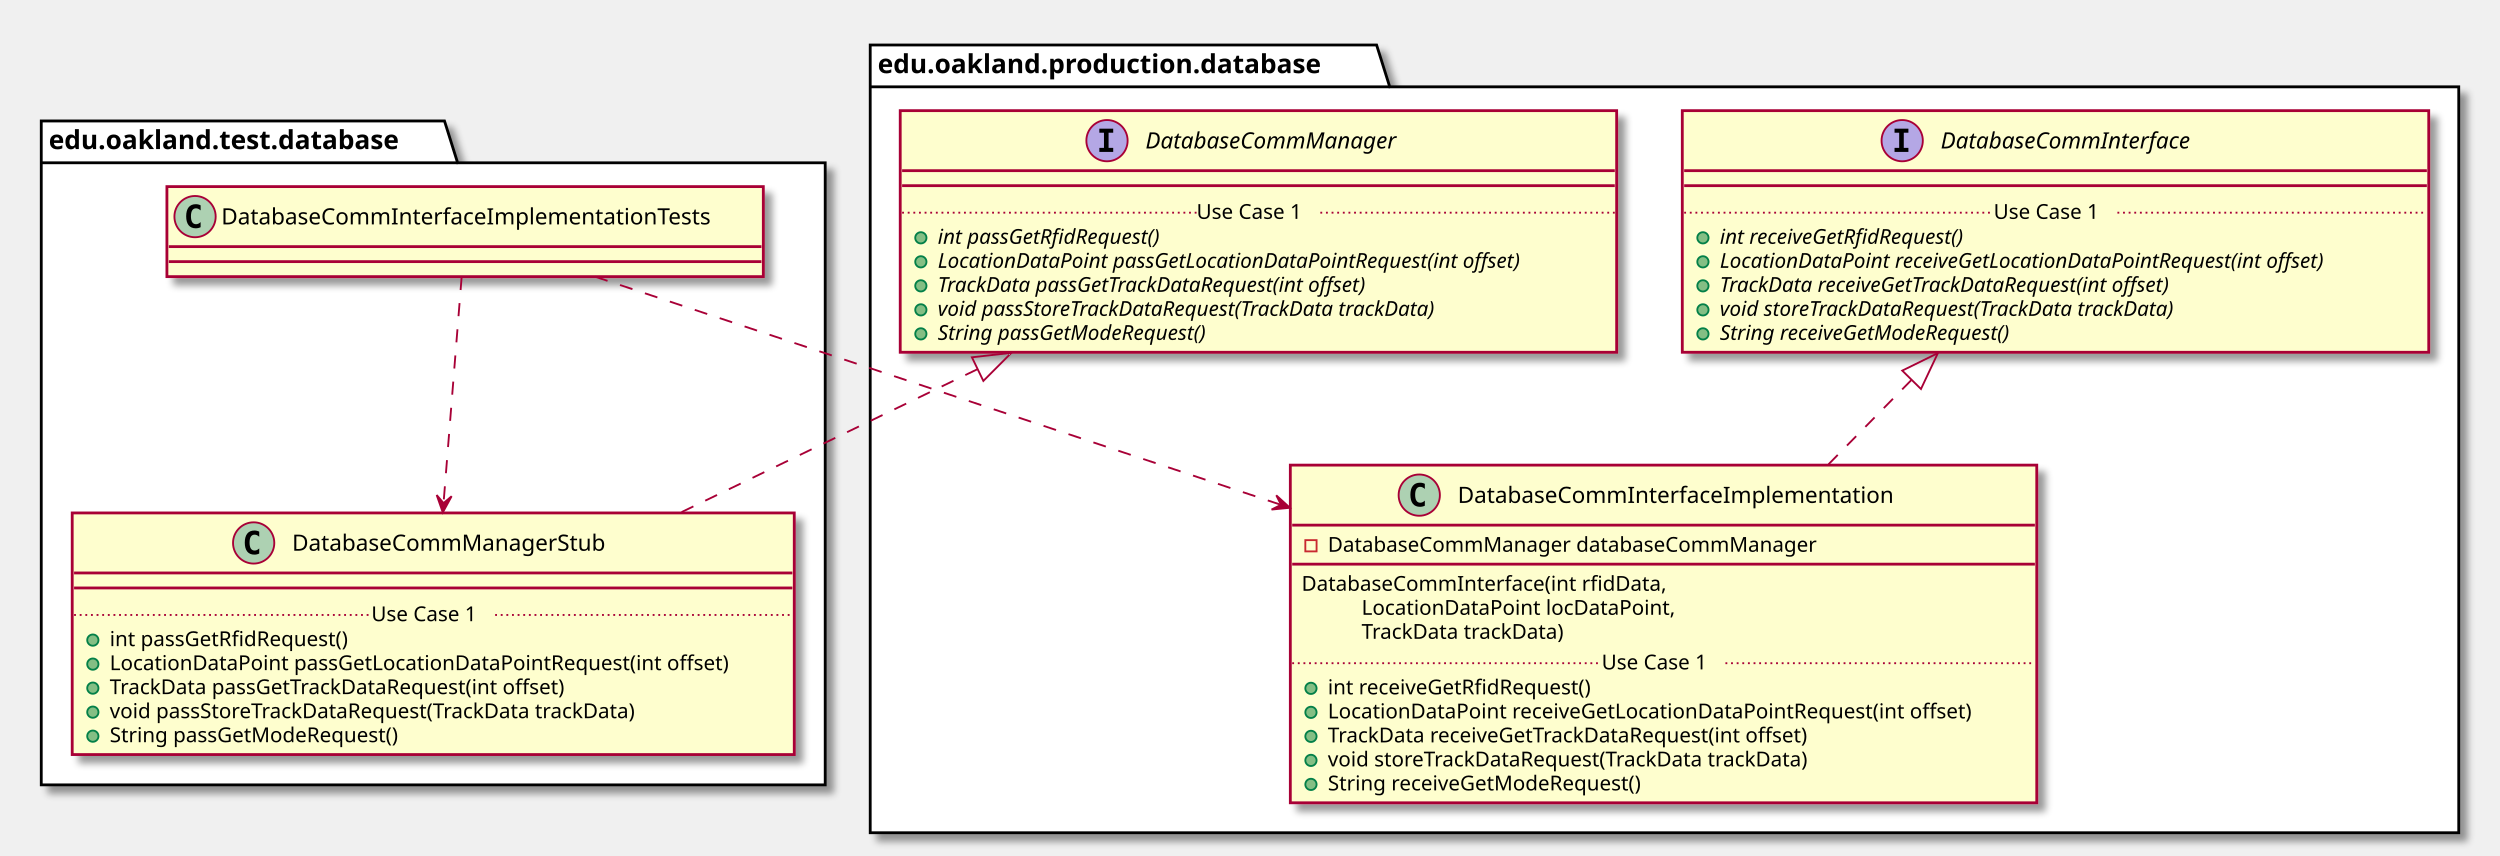
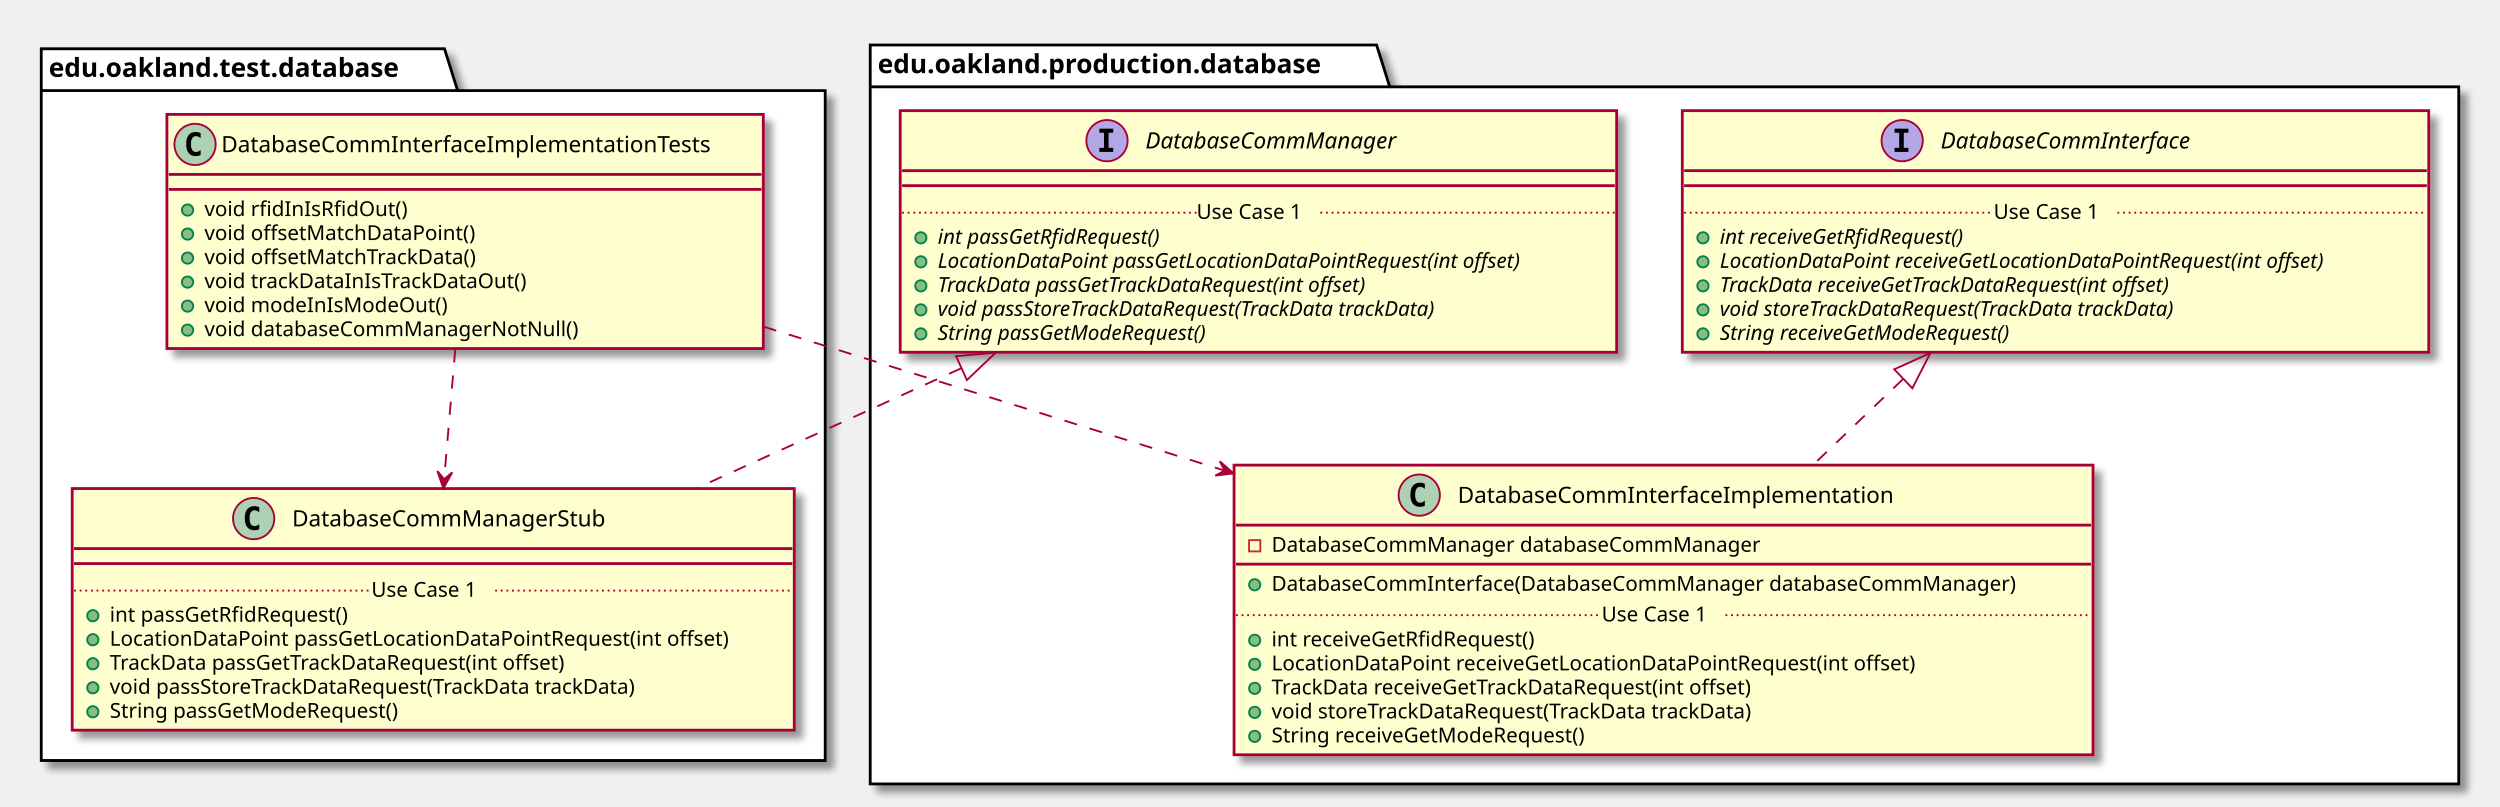
- <svg xmlns="http://www.w3.org/2000/svg" contentScriptType="application/ecmascript" contentStyleType="text/css" height="456px" preserveAspectRatio="none" style="width:1333px;height:456px;" version="1.1" viewBox="0 0 1333 456" width="1333px" zoomAndPan="magnify">
+ <svg xmlns="http://www.w3.org/2000/svg" contentScriptType="application/ecmascript" contentStyleType="text/css" height="430px" preserveAspectRatio="none" style="width:1333px;height:430px;" version="1.1" viewBox="0 0 1333 430" width="1333px" zoomAndPan="magnify">
  <defs>
-     <filter height="300%" id="f9vwxz6u68wg6" width="300%" x="-1" y="-1">
+     <filter height="300%" id="fd6rk0czqdr23" width="300%" x="-1" y="-1">
      <feGaussianBlur result="blurOut" stdDeviation="2.0" />
      <feColorMatrix in="blurOut" result="blurOut2" type="matrix" values="0 0 0 0 0 0 0 0 0 0 0 0 0 0 0 0 0 0 .4 0" />
      <feOffset dx="4.0" dy="4.0" in="blurOut2" result="blurOut3" />
      <feBlend in="SourceGraphic" in2="blurOut3" mode="normal" />
    </filter>
  </defs>
  <g>
-     <polygon fill="#FFFFFF" filter="url(#f9vwxz6u68wg6)" points="22,64.5,237,64.5,244,86.797,440,86.797,440,418.5,22,418.5,22,64.5" style="stroke: #000000; stroke-width: 1.5;" />
-     <line style="stroke: #000000; stroke-width: 1.5;" x1="22" x2="244" y1="86.797" y2="86.797" />
-     <text fill="#000000" font-family="sans-serif" font-size="14" font-weight="bold" lengthAdjust="spacingAndGlyphs" textLength="209" x="26" y="79.495">edu.oakland.test.database</text>
-     <polygon fill="#FFFFFF" filter="url(#f9vwxz6u68wg6)" points="464,24,734,24,741,46.297,1311,46.297,1311,444,464,444,464,24" style="stroke: #000000; stroke-width: 1.5;" />
+     <polygon fill="#FFFFFF" filter="url(#fd6rk0czqdr23)" points="22,26,237,26,244,48.297,440,48.297,440,405.5,22,405.5,22,26" style="stroke: #000000; stroke-width: 1.5;" />
+     <line style="stroke: #000000; stroke-width: 1.5;" x1="22" x2="244" y1="48.297" y2="48.297" />
+     <text fill="#000000" font-family="sans-serif" font-size="14" font-weight="bold" lengthAdjust="spacingAndGlyphs" textLength="209" x="26" y="40.995">edu.oakland.test.database</text>
+     <polygon fill="#FFFFFF" filter="url(#fd6rk0czqdr23)" points="464,24,734,24,741,46.297,1311,46.297,1311,418,464,418,464,24" style="stroke: #000000; stroke-width: 1.5;" />
    <line style="stroke: #000000; stroke-width: 1.5;" x1="464" x2="741" y1="46.297" y2="46.297" />
    <text fill="#000000" font-family="sans-serif" font-size="14" font-weight="bold" lengthAdjust="spacingAndGlyphs" textLength="264" x="468" y="38.995">edu.oakland.production.database</text>
-     <rect fill="#FEFECE" filter="url(#f9vwxz6u68wg6)" height="48" id="DatabaseCommInterfaceImplementationTests" style="stroke: #A80036; stroke-width: 1.5;" width="318" x="89" y="99.5" />
-     <ellipse cx="104" cy="115.5" fill="#ADD1B2" rx="11" ry="11" style="stroke: #A80036; stroke-width: 1.0;" />
-     <path d="M106.969,121.141 Q106.391,121.438 105.75,121.578 Q105.109,121.734 104.406,121.734 Q101.906,121.734 100.578,120.094 Q99.266,118.438 99.266,115.312 Q99.266,112.188 100.578,110.531 Q101.906,108.875 104.406,108.875 Q105.109,108.875 105.75,109.031 Q106.406,109.188 106.969,109.484 L106.969,112.203 Q106.344,111.625 105.75,111.359 Q105.156,111.078 104.531,111.078 Q103.188,111.078 102.5,112.156 Q101.812,113.219 101.812,115.312 Q101.812,117.406 102.5,118.484 Q103.188,119.547 104.531,119.547 Q105.156,119.547 105.75,119.281 Q106.344,119 106.969,118.422 L106.969,121.141 Z " />
-     <text fill="#000000" font-family="sans-serif" font-size="12" lengthAdjust="spacingAndGlyphs" textLength="286" x="118" y="119.654">DatabaseCommInterfaceImplementationTests</text>
-     <line style="stroke: #A80036; stroke-width: 1.5;" x1="90" x2="406" y1="131.5" y2="131.5" />
-     <line style="stroke: #A80036; stroke-width: 1.5;" x1="90" x2="406" y1="139.5" y2="139.5" />
-     <rect fill="#FEFECE" filter="url(#f9vwxz6u68wg6)" height="128.828" id="DatabaseCommManagerStub" style="stroke: #A80036; stroke-width: 1.5;" width="385" x="38.5" y="273.5" />
-     <ellipse cx="135.25" cy="289.5" fill="#ADD1B2" rx="11" ry="11" style="stroke: #A80036; stroke-width: 1.0;" />
-     <path d="M138.219,295.141 Q137.641,295.438 137,295.578 Q136.359,295.734 135.656,295.734 Q133.156,295.734 131.828,294.094 Q130.516,292.438 130.516,289.312 Q130.516,286.188 131.828,284.531 Q133.156,282.875 135.656,282.875 Q136.359,282.875 137,283.031 Q137.656,283.188 138.219,283.484 L138.219,286.203 Q137.594,285.625 137,285.359 Q136.406,285.078 135.781,285.078 Q134.438,285.078 133.75,286.156 Q133.062,287.219 133.062,289.312 Q133.062,291.406 133.75,292.484 Q134.438,293.547 135.781,293.547 Q136.406,293.547 137,293.281 Q137.594,293 138.219,292.422 L138.219,295.141 Z " />
-     <text fill="#000000" font-family="sans-serif" font-size="12" lengthAdjust="spacingAndGlyphs" textLength="183" x="155.75" y="293.654">DatabaseCommManagerStub</text>
-     <line style="stroke: #A80036; stroke-width: 1.5;" x1="39.5" x2="422.5" y1="305.5" y2="305.5" />
-     <line style="stroke: #A80036; stroke-width: 1.5;" x1="39.5" x2="422.5" y1="313.5" y2="313.5" />
-     <ellipse cx="49.5" cy="341.305" fill="#84BE84" rx="3" ry="3" style="stroke: #038048; stroke-width: 1.0;" />
-     <text fill="#000000" font-family="sans-serif" font-size="11" lengthAdjust="spacingAndGlyphs" textLength="141" x="58.5" y="344.515">int passGetRfidRequest()</text>
-     <ellipse cx="49.5" cy="354.109" fill="#84BE84" rx="3" ry="3" style="stroke: #038048; stroke-width: 1.0;" />
-     <text fill="#000000" font-family="sans-serif" font-size="11" lengthAdjust="spacingAndGlyphs" textLength="359" x="58.5" y="357.32">LocationDataPoint passGetLocationDataPointRequest(int offset)</text>
-     <ellipse cx="49.5" cy="366.914" fill="#84BE84" rx="3" ry="3" style="stroke: #038048; stroke-width: 1.0;" />
-     <text fill="#000000" font-family="sans-serif" font-size="11" lengthAdjust="spacingAndGlyphs" textLength="271" x="58.5" y="370.125">TrackData passGetTrackDataRequest(int offset)</text>
-     <ellipse cx="49.5" cy="379.719" fill="#84BE84" rx="3" ry="3" style="stroke: #038048; stroke-width: 1.0;" />
-     <text fill="#000000" font-family="sans-serif" font-size="11" lengthAdjust="spacingAndGlyphs" textLength="312" x="58.5" y="382.929">void passStoreTrackDataRequest(TrackData trackData)</text>
-     <ellipse cx="49.5" cy="392.523" fill="#84BE84" rx="3" ry="3" style="stroke: #038048; stroke-width: 1.0;" />
-     <text fill="#000000" font-family="sans-serif" font-size="11" lengthAdjust="spacingAndGlyphs" textLength="170" x="58.5" y="395.734">String passGetModeRequest()</text>
-     <line style="stroke: #A80036; stroke-width: 1.0; stroke-dasharray: 1.0,2.0;" x1="39.5" x2="198" y1="327.902" y2="327.902" />
-     <text fill="#000000" font-family="sans-serif" font-size="11" lengthAdjust="spacingAndGlyphs" textLength="66" x="198" y="331.21">Use Case 1</text>
-     <line style="stroke: #A80036; stroke-width: 1.0; stroke-dasharray: 1.0,2.0;" x1="264" x2="422.5" y1="327.902" y2="327.902" />
-     <rect fill="#FEFECE" filter="url(#f9vwxz6u68wg6)" height="128.828" id="DatabaseCommManager" style="stroke: #A80036; stroke-width: 1.5;" width="382" x="480" y="59" />
+     <rect fill="#FEFECE" filter="url(#fd6rk0czqdr23)" height="124.828" id="DatabaseCommInterfaceImplementationTests" style="stroke: #A80036; stroke-width: 1.5;" width="318" x="89" y="61" />
+     <ellipse cx="104" cy="77" fill="#ADD1B2" rx="11" ry="11" style="stroke: #A80036; stroke-width: 1.0;" />
+     <path d="M106.969,82.641 Q106.391,82.938 105.75,83.078 Q105.109,83.234 104.406,83.234 Q101.906,83.234 100.578,81.594 Q99.266,79.938 99.266,76.812 Q99.266,73.688 100.578,72.031 Q101.906,70.375 104.406,70.375 Q105.109,70.375 105.75,70.531 Q106.406,70.688 106.969,70.984 L106.969,73.703 Q106.344,73.125 105.75,72.859 Q105.156,72.578 104.531,72.578 Q103.188,72.578 102.5,73.656 Q101.812,74.719 101.812,76.812 Q101.812,78.906 102.5,79.984 Q103.188,81.047 104.531,81.047 Q105.156,81.047 105.75,80.781 Q106.344,80.5 106.969,79.922 L106.969,82.641 Z " />
+     <text fill="#000000" font-family="sans-serif" font-size="12" lengthAdjust="spacingAndGlyphs" textLength="286" x="118" y="81.154">DatabaseCommInterfaceImplementationTests</text>
+     <line style="stroke: #A80036; stroke-width: 1.5;" x1="90" x2="406" y1="93" y2="93" />
+     <line style="stroke: #A80036; stroke-width: 1.5;" x1="90" x2="406" y1="101" y2="101" />
+     <ellipse cx="100" cy="112" fill="#84BE84" rx="3" ry="3" style="stroke: #038048; stroke-width: 1.0;" />
+     <text fill="#000000" font-family="sans-serif" font-size="11" lengthAdjust="spacingAndGlyphs" textLength="115" x="109" y="115.21">void rfidInIsRfidOut()</text>
+     <ellipse cx="100" cy="124.805" fill="#84BE84" rx="3" ry="3" style="stroke: #038048; stroke-width: 1.0;" />
+     <text fill="#000000" font-family="sans-serif" font-size="11" lengthAdjust="spacingAndGlyphs" textLength="155" x="109" y="128.015">void offsetMatchDataPoint()</text>
+     <ellipse cx="100" cy="137.609" fill="#84BE84" rx="3" ry="3" style="stroke: #038048; stroke-width: 1.0;" />
+     <text fill="#000000" font-family="sans-serif" font-size="11" lengthAdjust="spacingAndGlyphs" textLength="158" x="109" y="140.82">void offsetMatchTrackData()</text>
+     <ellipse cx="100" cy="150.414" fill="#84BE84" rx="3" ry="3" style="stroke: #038048; stroke-width: 1.0;" />
+     <text fill="#000000" font-family="sans-serif" font-size="11" lengthAdjust="spacingAndGlyphs" textLength="186" x="109" y="153.625">void trackDataInIsTrackDataOut()</text>
+     <ellipse cx="100" cy="163.219" fill="#84BE84" rx="3" ry="3" style="stroke: #038048; stroke-width: 1.0;" />
+     <text fill="#000000" font-family="sans-serif" font-size="11" lengthAdjust="spacingAndGlyphs" textLength="137" x="109" y="166.429">void modeInIsModeOut()</text>
+     <ellipse cx="100" cy="176.023" fill="#84BE84" rx="3" ry="3" style="stroke: #038048; stroke-width: 1.0;" />
+     <text fill="#000000" font-family="sans-serif" font-size="11" lengthAdjust="spacingAndGlyphs" textLength="214" x="109" y="179.234">void databaseCommManagerNotNull()</text>
+     <rect fill="#FEFECE" filter="url(#fd6rk0czqdr23)" height="128.828" id="DatabaseCommManagerStub" style="stroke: #A80036; stroke-width: 1.5;" width="385" x="38.5" y="260.5" />
+     <ellipse cx="135.25" cy="276.5" fill="#ADD1B2" rx="11" ry="11" style="stroke: #A80036; stroke-width: 1.0;" />
+     <path d="M138.219,282.141 Q137.641,282.438 137,282.578 Q136.359,282.734 135.656,282.734 Q133.156,282.734 131.828,281.094 Q130.516,279.438 130.516,276.312 Q130.516,273.188 131.828,271.531 Q133.156,269.875 135.656,269.875 Q136.359,269.875 137,270.031 Q137.656,270.188 138.219,270.484 L138.219,273.203 Q137.594,272.625 137,272.359 Q136.406,272.078 135.781,272.078 Q134.438,272.078 133.75,273.156 Q133.062,274.219 133.062,276.312 Q133.062,278.406 133.75,279.484 Q134.438,280.547 135.781,280.547 Q136.406,280.547 137,280.281 Q137.594,280 138.219,279.422 L138.219,282.141 Z " />
+     <text fill="#000000" font-family="sans-serif" font-size="12" lengthAdjust="spacingAndGlyphs" textLength="183" x="155.75" y="280.654">DatabaseCommManagerStub</text>
+     <line style="stroke: #A80036; stroke-width: 1.5;" x1="39.5" x2="422.5" y1="292.5" y2="292.5" />
+     <line style="stroke: #A80036; stroke-width: 1.5;" x1="39.5" x2="422.5" y1="300.5" y2="300.5" />
+     <ellipse cx="49.5" cy="328.305" fill="#84BE84" rx="3" ry="3" style="stroke: #038048; stroke-width: 1.0;" />
+     <text fill="#000000" font-family="sans-serif" font-size="11" lengthAdjust="spacingAndGlyphs" textLength="141" x="58.5" y="331.515">int passGetRfidRequest()</text>
+     <ellipse cx="49.5" cy="341.109" fill="#84BE84" rx="3" ry="3" style="stroke: #038048; stroke-width: 1.0;" />
+     <text fill="#000000" font-family="sans-serif" font-size="11" lengthAdjust="spacingAndGlyphs" textLength="359" x="58.5" y="344.32">LocationDataPoint passGetLocationDataPointRequest(int offset)</text>
+     <ellipse cx="49.5" cy="353.914" fill="#84BE84" rx="3" ry="3" style="stroke: #038048; stroke-width: 1.0;" />
+     <text fill="#000000" font-family="sans-serif" font-size="11" lengthAdjust="spacingAndGlyphs" textLength="271" x="58.5" y="357.125">TrackData passGetTrackDataRequest(int offset)</text>
+     <ellipse cx="49.5" cy="366.719" fill="#84BE84" rx="3" ry="3" style="stroke: #038048; stroke-width: 1.0;" />
+     <text fill="#000000" font-family="sans-serif" font-size="11" lengthAdjust="spacingAndGlyphs" textLength="312" x="58.5" y="369.929">void passStoreTrackDataRequest(TrackData trackData)</text>
+     <ellipse cx="49.5" cy="379.523" fill="#84BE84" rx="3" ry="3" style="stroke: #038048; stroke-width: 1.0;" />
+     <text fill="#000000" font-family="sans-serif" font-size="11" lengthAdjust="spacingAndGlyphs" textLength="170" x="58.5" y="382.734">String passGetModeRequest()</text>
+     <line style="stroke: #A80036; stroke-width: 1.0; stroke-dasharray: 1.0,2.0;" x1="39.5" x2="198" y1="314.902" y2="314.902" />
+     <text fill="#000000" font-family="sans-serif" font-size="11" lengthAdjust="spacingAndGlyphs" textLength="66" x="198" y="318.21">Use Case 1</text>
+     <line style="stroke: #A80036; stroke-width: 1.0; stroke-dasharray: 1.0,2.0;" x1="264" x2="422.5" y1="314.902" y2="314.902" />
+     <rect fill="#FEFECE" filter="url(#fd6rk0czqdr23)" height="128.828" id="DatabaseCommManager" style="stroke: #A80036; stroke-width: 1.5;" width="382" x="480" y="59" />
    <ellipse cx="590.25" cy="75" fill="#B4A7E5" rx="11" ry="11" style="stroke: #A80036; stroke-width: 1.0;" />
    <path d="M586.172,70.766 L586.172,68.609 L593.562,68.609 L593.562,70.766 L591.094,70.766 L591.094,78.844 L593.562,78.844 L593.562,81 L586.172,81 L586.172,78.844 L588.641,78.844 L588.641,70.766 L586.172,70.766 Z " />
    <text fill="#000000" font-family="sans-serif" font-size="12" font-style="italic" lengthAdjust="spacingAndGlyphs" textLength="153" x="610.75" y="79.154">DatabaseCommManager</text>
    <line style="stroke: #A80036; stroke-width: 1.5;" x1="481" x2="861" y1="91" y2="91" />
    <line style="stroke: #A80036; stroke-width: 1.5;" x1="481" x2="861" y1="99" y2="99" />
    <ellipse cx="491" cy="126.805" fill="#84BE84" rx="3" ry="3" style="stroke: #038048; stroke-width: 1.0;" />
    <text fill="#000000" font-family="sans-serif" font-size="11" font-style="italic" lengthAdjust="spacingAndGlyphs" textLength="140" x="500" y="130.015">int passGetRfidRequest()</text>
    <ellipse cx="491" cy="139.609" fill="#84BE84" rx="3" ry="3" style="stroke: #038048; stroke-width: 1.0;" />
    <text fill="#000000" font-family="sans-serif" font-size="11" font-style="italic" lengthAdjust="spacingAndGlyphs" textLength="356" x="500" y="142.82">LocationDataPoint passGetLocationDataPointRequest(int offset)</text>
    <ellipse cx="491" cy="152.414" fill="#84BE84" rx="3" ry="3" style="stroke: #038048; stroke-width: 1.0;" />
    <text fill="#000000" font-family="sans-serif" font-size="11" font-style="italic" lengthAdjust="spacingAndGlyphs" textLength="268" x="500" y="155.625">TrackData passGetTrackDataRequest(int offset)</text>
    <ellipse cx="491" cy="165.219" fill="#84BE84" rx="3" ry="3" style="stroke: #038048; stroke-width: 1.0;" />
    <text fill="#000000" font-family="sans-serif" font-size="11" font-style="italic" lengthAdjust="spacingAndGlyphs" textLength="310" x="500" y="168.429">void passStoreTrackDataRequest(TrackData trackData)</text>
    <ellipse cx="491" cy="178.023" fill="#84BE84" rx="3" ry="3" style="stroke: #038048; stroke-width: 1.0;" />
    <text fill="#000000" font-family="sans-serif" font-size="11" font-style="italic" lengthAdjust="spacingAndGlyphs" textLength="167" x="500" y="181.234">String passGetModeRequest()</text>
    <line style="stroke: #A80036; stroke-width: 1.0; stroke-dasharray: 1.0,2.0;" x1="481" x2="638" y1="113.402" y2="113.402" />
    <text fill="#000000" font-family="sans-serif" font-size="11" lengthAdjust="spacingAndGlyphs" textLength="66" x="638" y="116.71">Use Case 1</text>
    <line style="stroke: #A80036; stroke-width: 1.0; stroke-dasharray: 1.0,2.0;" x1="704" x2="861" y1="113.402" y2="113.402" />
-     <rect fill="#FEFECE" filter="url(#f9vwxz6u68wg6)" height="180.047" id="DatabaseCommInterfaceImplementation" style="stroke: #A80036; stroke-width: 1.5;" width="398" x="688" y="248" />
+     <rect fill="#FEFECE" filter="url(#fd6rk0czqdr23)" height="154.438" id="DatabaseCommInterfaceImplementation" style="stroke: #A80036; stroke-width: 1.5;" width="458" x="658" y="248" />
    <ellipse cx="756.75" cy="264" fill="#ADD1B2" rx="11" ry="11" style="stroke: #A80036; stroke-width: 1.0;" />
    <path d="M759.719,269.641 Q759.141,269.938 758.5,270.078 Q757.859,270.234 757.156,270.234 Q754.656,270.234 753.328,268.594 Q752.016,266.938 752.016,263.812 Q752.016,260.688 753.328,259.031 Q754.656,257.375 757.156,257.375 Q757.859,257.375 758.5,257.531 Q759.156,257.688 759.719,257.984 L759.719,260.703 Q759.094,260.125 758.5,259.859 Q757.906,259.578 757.281,259.578 Q755.938,259.578 755.25,260.656 Q754.562,261.719 754.562,263.812 Q754.562,265.906 755.25,266.984 Q755.938,268.047 757.281,268.047 Q757.906,268.047 758.5,267.781 Q759.094,267.5 759.719,266.922 L759.719,269.641 Z " />
    <text fill="#000000" font-family="sans-serif" font-size="12" lengthAdjust="spacingAndGlyphs" textLength="252" x="777.25" y="268.154">DatabaseCommInterfaceImplementation</text>
-     <line style="stroke: #A80036; stroke-width: 1.5;" x1="689" x2="1085" y1="280" y2="280" />
-     <rect fill="none" height="6" style="stroke: #C82930; stroke-width: 1.0;" width="6" x="696" y="288" />
-     <text fill="#000000" font-family="sans-serif" font-size="11" lengthAdjust="spacingAndGlyphs" textLength="283" x="708" y="294.21">DatabaseCommManager databaseCommManager</text>
-     <line style="stroke: #A80036; stroke-width: 1.5;" x1="689" x2="1085" y1="300.805" y2="300.805" />
-     <text fill="#000000" font-family="sans-serif" font-size="11" lengthAdjust="spacingAndGlyphs" textLength="212" x="694" y="315.015">DatabaseCommInterface(int rfidData,</text>
-     <text fill="#000000" font-family="sans-serif" font-size="11" lengthAdjust="spacingAndGlyphs" textLength="179" x="726" y="327.82">LocationDataPoint locDataPoint,</text>
-     <text fill="#000000" font-family="sans-serif" font-size="11" lengthAdjust="spacingAndGlyphs" textLength="119" x="726" y="340.625">TrackData trackData)</text>
-     <ellipse cx="699" cy="367.023" fill="#84BE84" rx="3" ry="3" style="stroke: #038048; stroke-width: 1.0;" />
-     <text fill="#000000" font-family="sans-serif" font-size="11" lengthAdjust="spacingAndGlyphs" textLength="154" x="708" y="370.234">int receiveGetRfidRequest()</text>
-     <ellipse cx="699" cy="379.828" fill="#84BE84" rx="3" ry="3" style="stroke: #038048; stroke-width: 1.0;" />
-     <text fill="#000000" font-family="sans-serif" font-size="11" lengthAdjust="spacingAndGlyphs" textLength="372" x="708" y="383.039">LocationDataPoint receiveGetLocationDataPointRequest(int offset)</text>
-     <ellipse cx="699" cy="392.633" fill="#84BE84" rx="3" ry="3" style="stroke: #038048; stroke-width: 1.0;" />
-     <text fill="#000000" font-family="sans-serif" font-size="11" lengthAdjust="spacingAndGlyphs" textLength="284" x="708" y="395.843">TrackData receiveGetTrackDataRequest(int offset)</text>
-     <ellipse cx="699" cy="405.438" fill="#84BE84" rx="3" ry="3" style="stroke: #038048; stroke-width: 1.0;" />
-     <text fill="#000000" font-family="sans-serif" font-size="11" lengthAdjust="spacingAndGlyphs" textLength="283" x="708" y="408.648">void storeTrackDataRequest(TrackData trackData)</text>
-     <ellipse cx="699" cy="418.242" fill="#84BE84" rx="3" ry="3" style="stroke: #038048; stroke-width: 1.0;" />
-     <text fill="#000000" font-family="sans-serif" font-size="11" lengthAdjust="spacingAndGlyphs" textLength="183" x="708" y="421.453">String receiveGetModeRequest()</text>
-     <line style="stroke: #A80036; stroke-width: 1.0; stroke-dasharray: 1.0,2.0;" x1="689" x2="854" y1="353.621" y2="353.621" />
-     <text fill="#000000" font-family="sans-serif" font-size="11" lengthAdjust="spacingAndGlyphs" textLength="66" x="854" y="356.929">Use Case 1</text>
-     <line style="stroke: #A80036; stroke-width: 1.0; stroke-dasharray: 1.0,2.0;" x1="920" x2="1085" y1="353.621" y2="353.621" />
-     <rect fill="#FEFECE" filter="url(#f9vwxz6u68wg6)" height="128.828" id="DatabaseCommInterface" style="stroke: #A80036; stroke-width: 1.5;" width="398" x="897" y="59" />
+     <line style="stroke: #A80036; stroke-width: 1.5;" x1="659" x2="1115" y1="280" y2="280" />
+     <rect fill="none" height="6" style="stroke: #C82930; stroke-width: 1.0;" width="6" x="666" y="288" />
+     <text fill="#000000" font-family="sans-serif" font-size="11" lengthAdjust="spacingAndGlyphs" textLength="283" x="678" y="294.21">DatabaseCommManager databaseCommManager</text>
+     <line style="stroke: #A80036; stroke-width: 1.5;" x1="659" x2="1115" y1="300.805" y2="300.805" />
+     <ellipse cx="669" cy="311.805" fill="#84BE84" rx="3" ry="3" style="stroke: #038048; stroke-width: 1.0;" />
+     <text fill="#000000" font-family="sans-serif" font-size="11" lengthAdjust="spacingAndGlyphs" textLength="432" x="678" y="315.015">DatabaseCommInterface(DatabaseCommManager databaseCommManager)</text>
+     <ellipse cx="669" cy="341.414" fill="#84BE84" rx="3" ry="3" style="stroke: #038048; stroke-width: 1.0;" />
+     <text fill="#000000" font-family="sans-serif" font-size="11" lengthAdjust="spacingAndGlyphs" textLength="154" x="678" y="344.625">int receiveGetRfidRequest()</text>
+     <ellipse cx="669" cy="354.219" fill="#84BE84" rx="3" ry="3" style="stroke: #038048; stroke-width: 1.0;" />
+     <text fill="#000000" font-family="sans-serif" font-size="11" lengthAdjust="spacingAndGlyphs" textLength="372" x="678" y="357.429">LocationDataPoint receiveGetLocationDataPointRequest(int offset)</text>
+     <ellipse cx="669" cy="367.023" fill="#84BE84" rx="3" ry="3" style="stroke: #038048; stroke-width: 1.0;" />
+     <text fill="#000000" font-family="sans-serif" font-size="11" lengthAdjust="spacingAndGlyphs" textLength="284" x="678" y="370.234">TrackData receiveGetTrackDataRequest(int offset)</text>
+     <ellipse cx="669" cy="379.828" fill="#84BE84" rx="3" ry="3" style="stroke: #038048; stroke-width: 1.0;" />
+     <text fill="#000000" font-family="sans-serif" font-size="11" lengthAdjust="spacingAndGlyphs" textLength="283" x="678" y="383.039">void storeTrackDataRequest(TrackData trackData)</text>
+     <ellipse cx="669" cy="392.633" fill="#84BE84" rx="3" ry="3" style="stroke: #038048; stroke-width: 1.0;" />
+     <text fill="#000000" font-family="sans-serif" font-size="11" lengthAdjust="spacingAndGlyphs" textLength="183" x="678" y="395.843">String receiveGetModeRequest()</text>
+     <line style="stroke: #A80036; stroke-width: 1.0; stroke-dasharray: 1.0,2.0;" x1="659" x2="854" y1="328.012" y2="328.012" />
+     <text fill="#000000" font-family="sans-serif" font-size="11" lengthAdjust="spacingAndGlyphs" textLength="66" x="854" y="331.32">Use Case 1</text>
+     <line style="stroke: #A80036; stroke-width: 1.0; stroke-dasharray: 1.0,2.0;" x1="920" x2="1115" y1="328.012" y2="328.012" />
+     <rect fill="#FEFECE" filter="url(#fd6rk0czqdr23)" height="128.828" id="DatabaseCommInterface" style="stroke: #A80036; stroke-width: 1.5;" width="398" x="897" y="59" />
    <ellipse cx="1014.25" cy="75" fill="#B4A7E5" rx="11" ry="11" style="stroke: #A80036; stroke-width: 1.0;" />
    <path d="M1010.172,70.766 L1010.172,68.609 L1017.562,68.609 L1017.562,70.766 L1015.094,70.766 L1015.094,78.844 L1017.562,78.844 L1017.562,81 L1010.172,81 L1010.172,78.844 L1012.641,78.844 L1012.641,70.766 L1010.172,70.766 Z " />
    <text fill="#000000" font-family="sans-serif" font-size="12" font-style="italic" lengthAdjust="spacingAndGlyphs" textLength="155" x="1034.75" y="79.154">DatabaseCommInterface</text>
    <line style="stroke: #A80036; stroke-width: 1.5;" x1="898" x2="1294" y1="91" y2="91" />
    <line style="stroke: #A80036; stroke-width: 1.5;" x1="898" x2="1294" y1="99" y2="99" />
    <ellipse cx="908" cy="126.805" fill="#84BE84" rx="3" ry="3" style="stroke: #038048; stroke-width: 1.0;" />
    <text fill="#000000" font-family="sans-serif" font-size="11" font-style="italic" lengthAdjust="spacingAndGlyphs" textLength="156" x="917" y="130.015">int receiveGetRfidRequest()</text>
    <ellipse cx="908" cy="139.609" fill="#84BE84" rx="3" ry="3" style="stroke: #038048; stroke-width: 1.0;" />
    <text fill="#000000" font-family="sans-serif" font-size="11" font-style="italic" lengthAdjust="spacingAndGlyphs" textLength="372" x="917" y="142.82">LocationDataPoint receiveGetLocationDataPointRequest(int offset)</text>
    <ellipse cx="908" cy="152.414" fill="#84BE84" rx="3" ry="3" style="stroke: #038048; stroke-width: 1.0;" />
    <text fill="#000000" font-family="sans-serif" font-size="11" font-style="italic" lengthAdjust="spacingAndGlyphs" textLength="284" x="917" y="155.625">TrackData receiveGetTrackDataRequest(int offset)</text>
    <ellipse cx="908" cy="165.219" fill="#84BE84" rx="3" ry="3" style="stroke: #038048; stroke-width: 1.0;" />
    <text fill="#000000" font-family="sans-serif" font-size="11" font-style="italic" lengthAdjust="spacingAndGlyphs" textLength="283" x="917" y="168.429">void storeTrackDataRequest(TrackData trackData)</text>
    <ellipse cx="908" cy="178.023" fill="#84BE84" rx="3" ry="3" style="stroke: #038048; stroke-width: 1.0;" />
    <text fill="#000000" font-family="sans-serif" font-size="11" font-style="italic" lengthAdjust="spacingAndGlyphs" textLength="183" x="917" y="181.234">String receiveGetModeRequest()</text>
    <line style="stroke: #A80036; stroke-width: 1.0; stroke-dasharray: 1.0,2.0;" x1="898" x2="1063" y1="113.402" y2="113.402" />
    <text fill="#000000" font-family="sans-serif" font-size="11" lengthAdjust="spacingAndGlyphs" textLength="66" x="1063" y="116.71">Use Case 1</text>
    <line style="stroke: #A80036; stroke-width: 1.0; stroke-dasharray: 1.0,2.0;" x1="1129" x2="1294" y1="113.402" y2="113.402" />
-     <path d="M521,196.94 C469.61,221.76 412.54,249.32 362.71,273.39 " fill="none" id="DatabaseCommManager&lt;-DatabaseCommManagerStub" style="stroke: #A80036; stroke-width: 1.0; stroke-dasharray: 7.0,7.0;" />
-     <polygon fill="none" points="518.23,190.51,539.28,188.11,524.32,203.11,518.23,190.51" style="stroke: #A80036; stroke-width: 1.0;" />
-     <path d="M246.15,147.65 C243.85,176.38 239.83,226.68 236.5,268.22 " fill="none" id="DatabaseCommInterfaceImplementationTests-&gt;DatabaseCommManagerStub" style="stroke: #A80036; stroke-width: 1.0; stroke-dasharray: 7.0,7.0;" />
-     <polygon fill="#A80036" points="236.1,273.24,240.809,264.59,236.501,268.256,232.835,263.948,236.1,273.24" style="stroke: #A80036; stroke-width: 1.0;" />
-     <path d="M1019.15,202.63 C1004.71,217.31 989.52,232.77 974.78,247.75 " fill="none" id="DatabaseCommInterface&lt;-DatabaseCommInterfaceImplementation" style="stroke: #A80036; stroke-width: 1.0; stroke-dasharray: 7.0,7.0;" />
-     <polygon fill="none" points="1014.28,197.61,1033.29,188.26,1024.26,207.42,1014.28,197.61" style="stroke: #A80036; stroke-width: 1.0;" />
-     <path d="M317.3,147.54 C404.3,176.48 557.38,227.38 682.96,269.15 " fill="none" id="DatabaseCommInterfaceImplementationTests-&gt;DatabaseCommInterfaceImplementation" style="stroke: #A80036; stroke-width: 1.0; stroke-dasharray: 7.0,7.0;" />
-     <polygon fill="#A80036" points="687.79,270.75,680.517,264.109,683.047,269.169,677.987,271.699,687.79,270.75" style="stroke: #A80036; stroke-width: 1.0;" />
+     <path d="M512.41,196.41 C466.31,217.31 416.3,239.98 371.41,260.34 " fill="none" id="DatabaseCommManager&lt;-DatabaseCommManagerStub" style="stroke: #A80036; stroke-width: 1.0; stroke-dasharray: 7.0,7.0;" />
+     <polygon fill="none" points="509.77,189.92,530.87,188.03,515.55,202.67,509.77,189.92" style="stroke: #A80036; stroke-width: 1.0;" />
+     <path d="M242.74,186.26 C240.87,208.17 238.76,232.97 236.84,255.42 " fill="none" id="DatabaseCommInterfaceImplementationTests-&gt;DatabaseCommManagerStub" style="stroke: #A80036; stroke-width: 1.0; stroke-dasharray: 7.0,7.0;" />
+     <polygon fill="#A80036" points="236.41,260.47,241.166,251.846,236.838,255.488,233.196,251.161,236.41,260.47" style="stroke: #A80036; stroke-width: 1.0;" />
+     <path d="M1014.57,202.23 C998.92,217.17 982.55,232.79 966.95,247.68 " fill="none" id="DatabaseCommInterface&lt;-DatabaseCommInterfaceImplementation" style="stroke: #A80036; stroke-width: 1.0; stroke-dasharray: 7.0,7.0;" />
+     <polygon fill="none" points="1010,196.92,1029.3,188.17,1019.66,207.04,1010,196.92" style="stroke: #A80036; stroke-width: 1.0;" />
+     <path d="M407.19,174.2 C481.39,197.37 571.17,225.4 652.91,250.91 " fill="none" id="DatabaseCommInterfaceImplementationTests-&gt;DatabaseCommInterfaceImplementation" style="stroke: #A80036; stroke-width: 1.0; stroke-dasharray: 7.0,7.0;" />
+     <polygon fill="#A80036" points="657.78,252.44,650.376,245.945,653.006,250.953,647.998,253.583,657.78,252.44" style="stroke: #A80036; stroke-width: 1.0;" />
  </g>
</svg>
